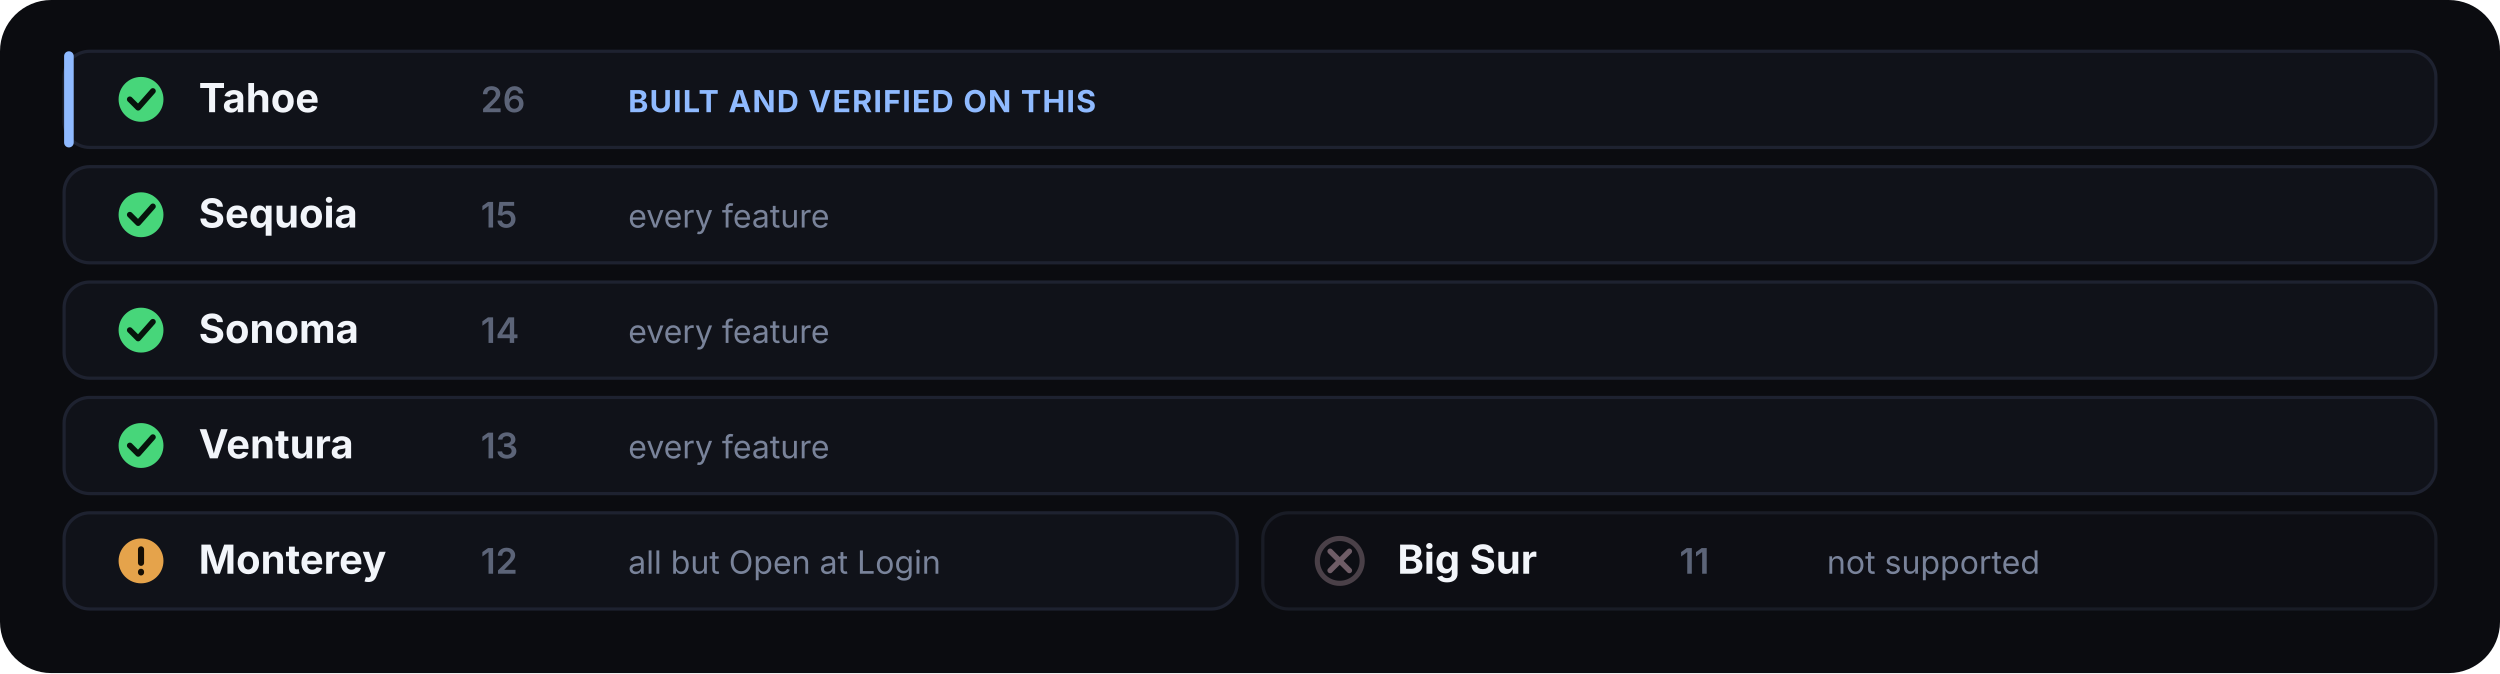
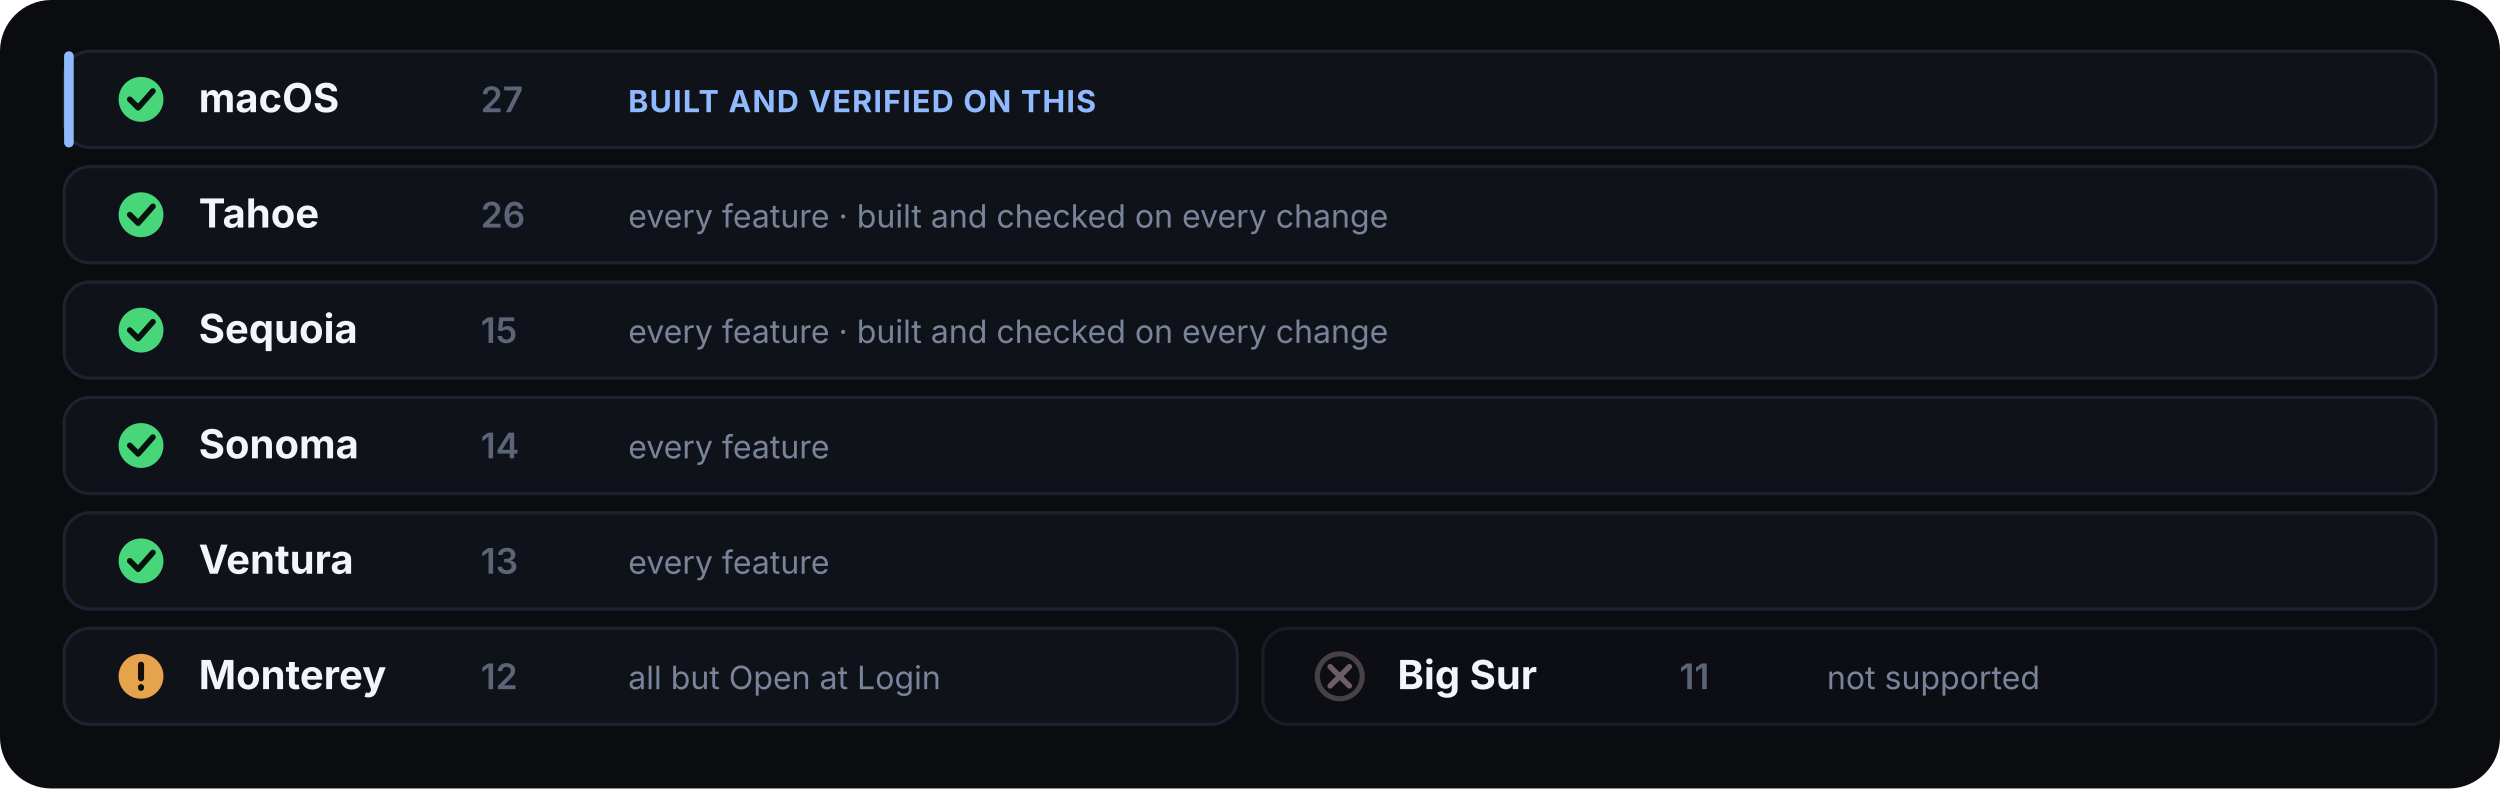
- <svg xmlns="http://www.w3.org/2000/svg" viewBox="0 0 780 210" width="780" height="210" role="img" aria-label="Supported macOS releases. Tahoe 26 is built and verified. Sequoia 15, Sonoma 14 and Ventura 13 are fully supported. Monterey 12 is supported except Open at Login. Big Sur 11 is not supported.">
+ <svg xmlns="http://www.w3.org/2000/svg" viewBox="0 0 780 246" width="780" height="246" role="img" aria-label="Supported macOS releases. macOS 27 is built and verified. Tahoe 26 and Sequoia 15 are fully supported and checked on every change. Sonoma 14 and Ventura 13 are fully supported. Monterey 12 is supported except Open at Login. Big Sur 11 is not supported.">
  <style>
    text { font-family: ui-sans-serif, -apple-system, "SF Pro Text", "Segoe UI", system-ui, sans-serif; }
    .name { fill:#F2F5FA; font-size:12.5px; font-weight:650; }
    .ver  { fill:#5C6478; font-size:11px; font-weight:600; }
    .note { fill:#79839A; font-size:10px; }
    .verified { fill:#8FBAFF; font-size:9.5px; font-weight:650; letter-spacing:.04em; }
    .row  { fill:#101219; stroke:#1E2230; }
    .rowNo { fill:#0D0E14; stroke:#191C26; }
  </style>
-   <rect width="780" height="210" rx="16" fill="#0B0C10" />
+   <rect width="780" height="246" rx="16" fill="#0B0C10" />
  <g>
    <rect class="row" x="20" y="16" width="740" height="30" rx="8" />
    <rect x="20" y="16" width="3" height="30" rx="1.5" fill="#8FBAFF" />
    <circle cx="44" cy="31" r="7" fill="#47D67A" />
    <path d="M40.5 31 l2.6 2.6 l4.6 -5.2" fill="none" stroke="#07130C" stroke-width="1.8" stroke-linecap="round" stroke-linejoin="round" />
-     <text class="name" x="62" y="35">Tahoe</text>
-     <text class="ver" x="150" y="35">26</text>
+     <text class="name" x="62" y="35">macOS</text>
+     <text class="ver" x="150" y="35">27</text>
    <text class="verified" x="196" y="35">BUILT AND VERIFIED ON THIS</text>
  </g>
  <g>
    <rect class="row" x="20" y="52" width="740" height="30" rx="8" />
    <circle cx="44" cy="67" r="7" fill="#47D67A" />
    <path d="M40.5 67 l2.6 2.6 l4.6 -5.2" fill="none" stroke="#07130C" stroke-width="1.8" stroke-linecap="round" stroke-linejoin="round" />
-     <text class="name" x="62" y="71">Sequoia</text>
-     <text class="ver" x="150" y="71">15</text>
-     <text class="note" x="196" y="71">every feature</text>
+     <text class="name" x="62" y="71">Tahoe</text>
+     <text class="ver" x="150" y="71">26</text>
+     <text class="note" x="196" y="71">every feature · built and checked on every change</text>
  </g>
  <g>
    <rect class="row" x="20" y="88" width="740" height="30" rx="8" />
    <circle cx="44" cy="103" r="7" fill="#47D67A" />
    <path d="M40.5 103 l2.6 2.6 l4.6 -5.2" fill="none" stroke="#07130C" stroke-width="1.8" stroke-linecap="round" stroke-linejoin="round" />
-     <text class="name" x="62" y="107">Sonoma</text>
-     <text class="ver" x="150" y="107">14</text>
-     <text class="note" x="196" y="107">every feature</text>
+     <text class="name" x="62" y="107">Sequoia</text>
+     <text class="ver" x="150" y="107">15</text>
+     <text class="note" x="196" y="107">every feature · built and checked on every change</text>
  </g>
  <g>
    <rect class="row" x="20" y="124" width="740" height="30" rx="8" />
    <circle cx="44" cy="139" r="7" fill="#47D67A" />
    <path d="M40.5 139 l2.6 2.6 l4.6 -5.2" fill="none" stroke="#07130C" stroke-width="1.8" stroke-linecap="round" stroke-linejoin="round" />
-     <text class="name" x="62" y="143">Ventura</text>
-     <text class="ver" x="150" y="143">13</text>
+     <text class="name" x="62" y="143">Sonoma</text>
+     <text class="ver" x="150" y="143">14</text>
    <text class="note" x="196" y="143">every feature</text>
  </g>
  <g>
-     <rect class="row" x="20" y="160" width="366" height="30" rx="8" />
-     <circle cx="44" cy="175" r="7" fill="#E5A34B" />
-     <path d="M44 171.4 v4.2 M44 178.4 v.2" stroke="#150E04" stroke-width="1.9" stroke-linecap="round" />
-     <text class="name" x="62" y="179">Monterey</text>
-     <text class="ver" x="150" y="179">12</text>
-     <text class="note" x="196" y="179">all but Open at Login</text>
+     <rect class="row" x="20" y="160" width="740" height="30" rx="8" />
+     <circle cx="44" cy="175" r="7" fill="#47D67A" />
+     <path d="M40.5 175 l2.6 2.6 l4.6 -5.2" fill="none" stroke="#07130C" stroke-width="1.8" stroke-linecap="round" stroke-linejoin="round" />
+     <text class="name" x="62" y="179">Ventura</text>
+     <text class="ver" x="150" y="179">13</text>
+     <text class="note" x="196" y="179">every feature</text>
  </g>
  <g>
-     <rect class="rowNo" x="394" y="160" width="366" height="30" rx="8" />
-     <circle cx="418" cy="175" r="7" fill="none" stroke="#4A4048" stroke-width="1.6" />
-     <path d="M415 172 l6 6 M421 172 l-6 6" stroke="#6E5C66" stroke-width="1.7" stroke-linecap="round" />
-     <text class="name" x="436" y="179" fill="#6B7285">Big Sur</text>
-     <text class="ver" x="524" y="179">11</text>
-     <text class="note" x="570" y="179" fill="#5C6272">not supported</text>
+     <rect class="row" x="20" y="196" width="366" height="30" rx="8" />
+     <circle cx="44" cy="211" r="7" fill="#E5A34B" />
+     <path d="M44 207.4 v4.2 M44 214.4 v.2" stroke="#150E04" stroke-width="1.9" stroke-linecap="round" />
+     <text class="name" x="62" y="215">Monterey</text>
+     <text class="ver" x="150" y="215">12</text>
+     <text class="note" x="196" y="215">all but Open at Login</text>
+   </g>
+   <g>
+     <rect class="rowNo" x="394" y="196" width="366" height="30" rx="8" />
+     <circle cx="418" cy="211" r="7" fill="none" stroke="#4A4048" stroke-width="1.6" />
+     <path d="M415 208 l6 6 M421 208 l-6 6" stroke="#6E5C66" stroke-width="1.7" stroke-linecap="round" />
+     <text class="name" x="436" y="215" fill="#6B7285">Big Sur</text>
+     <text class="ver" x="524" y="215">11</text>
+     <text class="note" x="570" y="215" fill="#5C6272">not supported</text>
  </g>
</svg>
